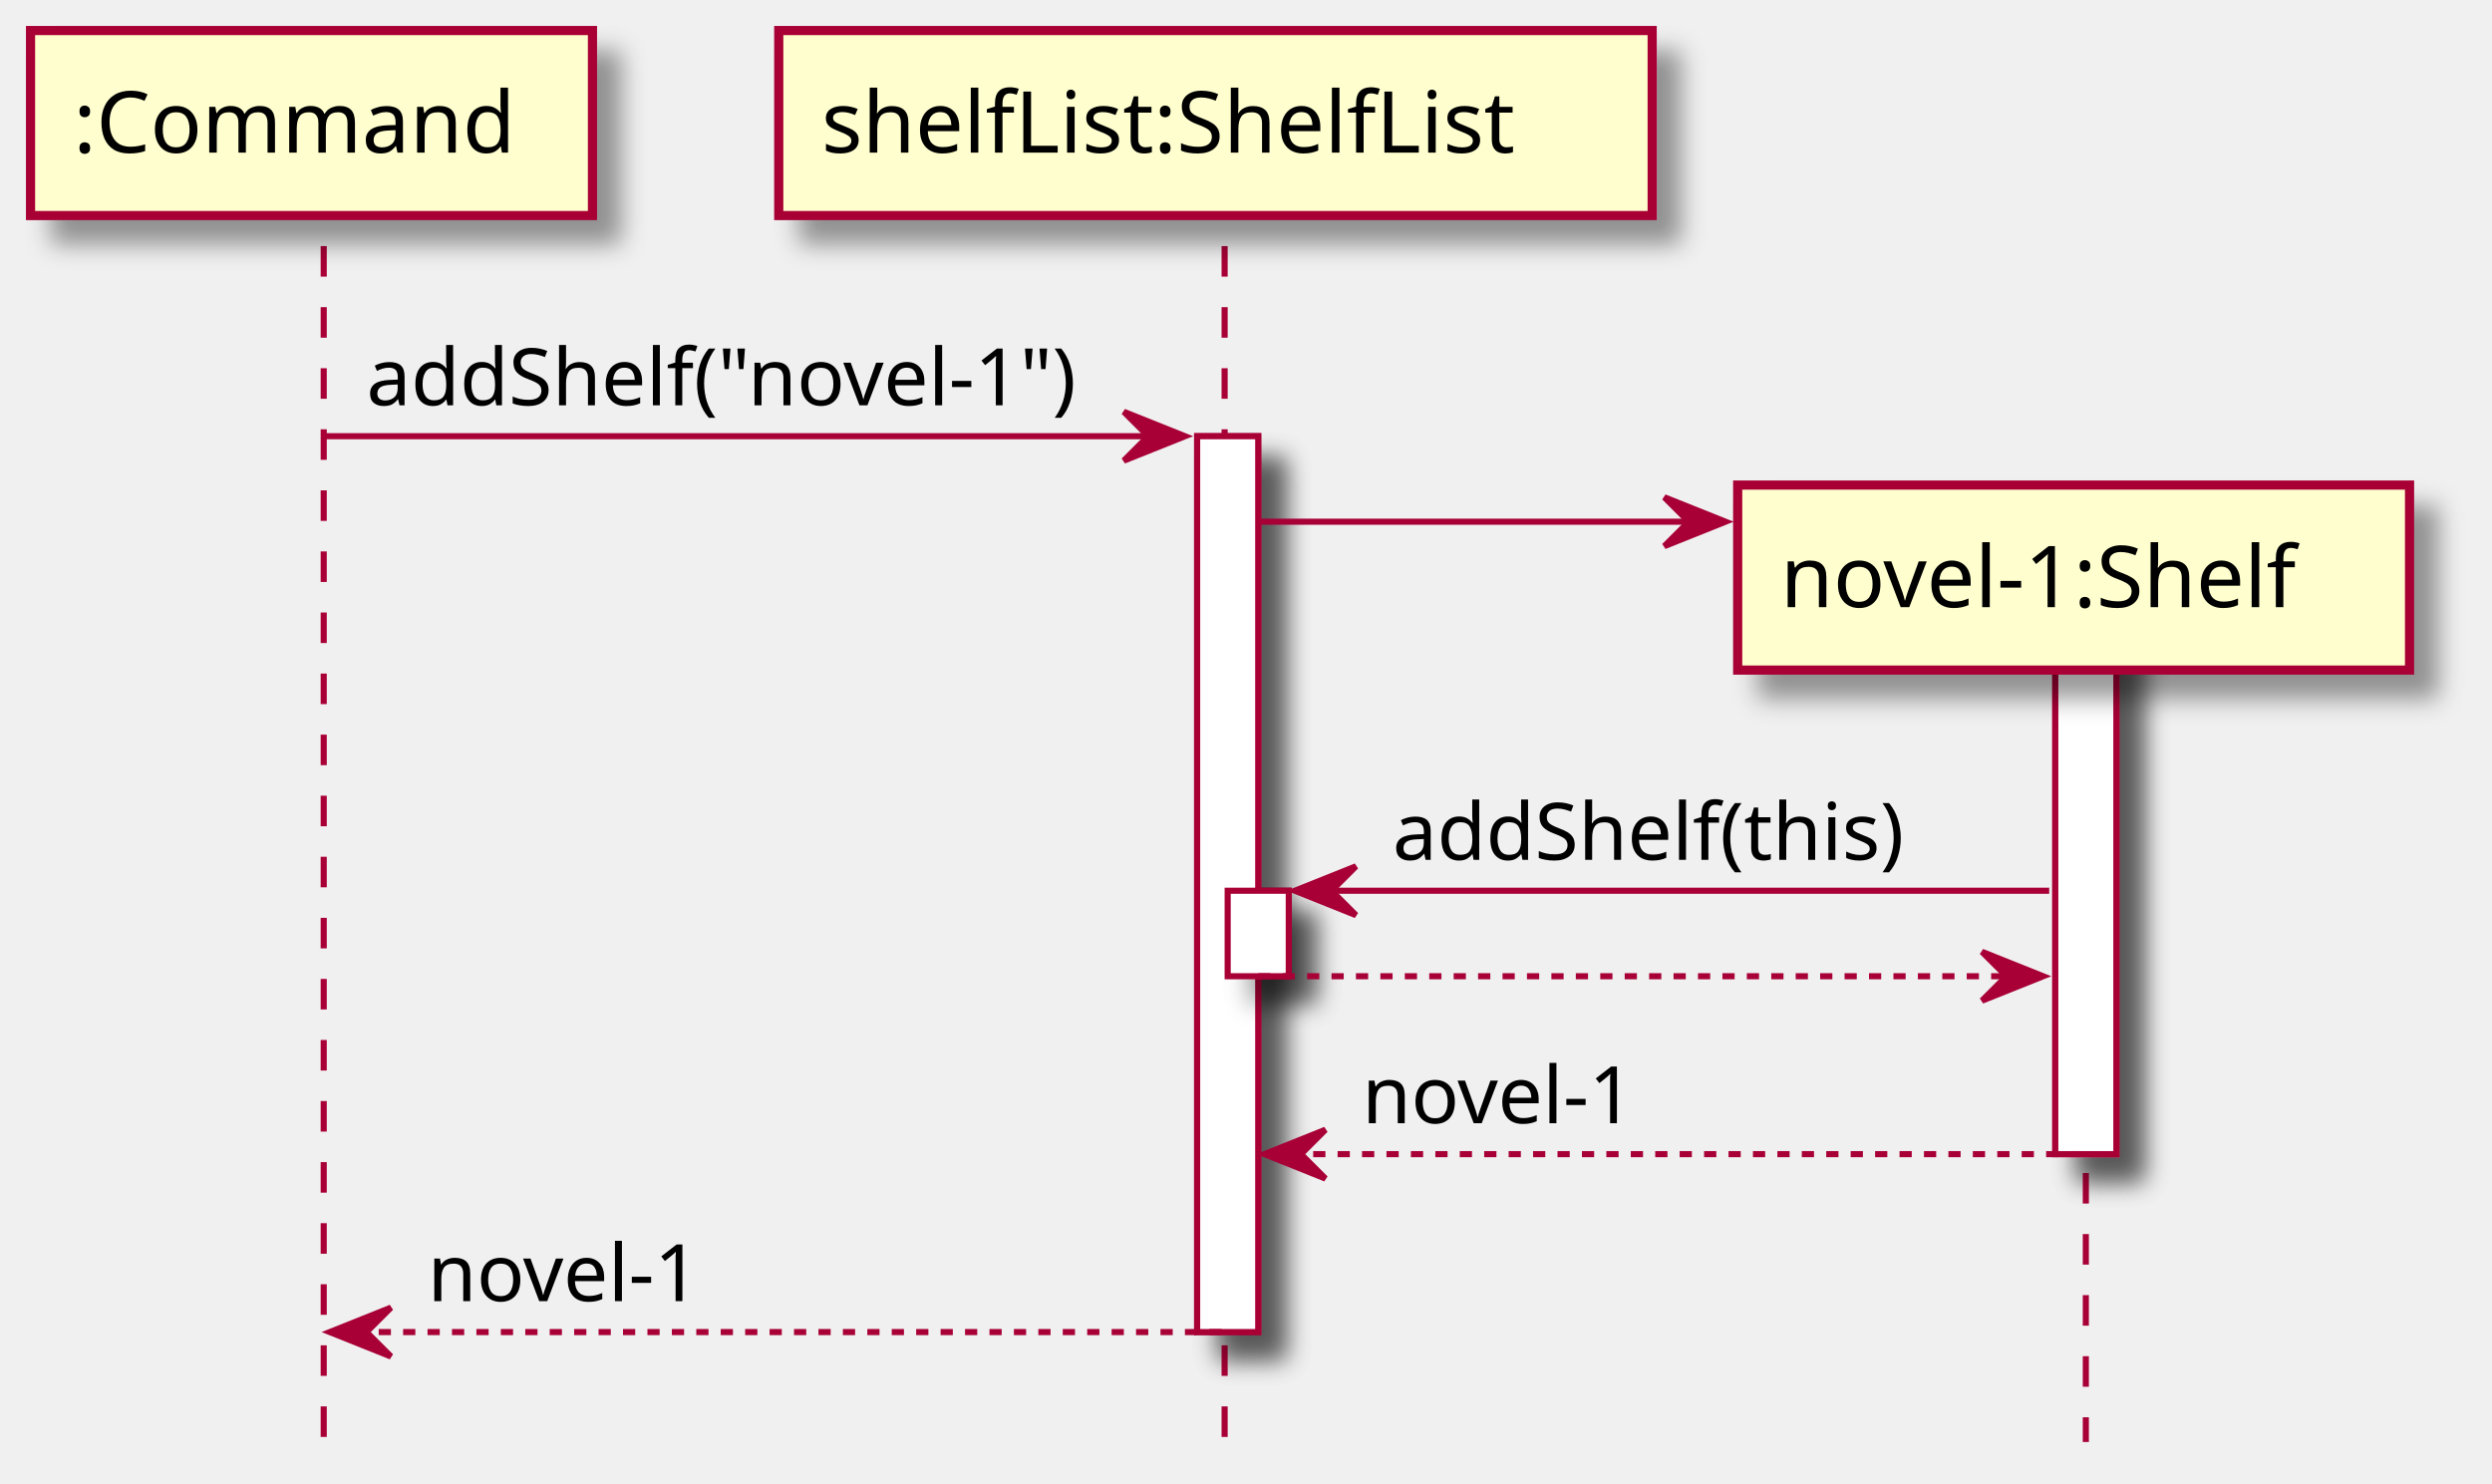
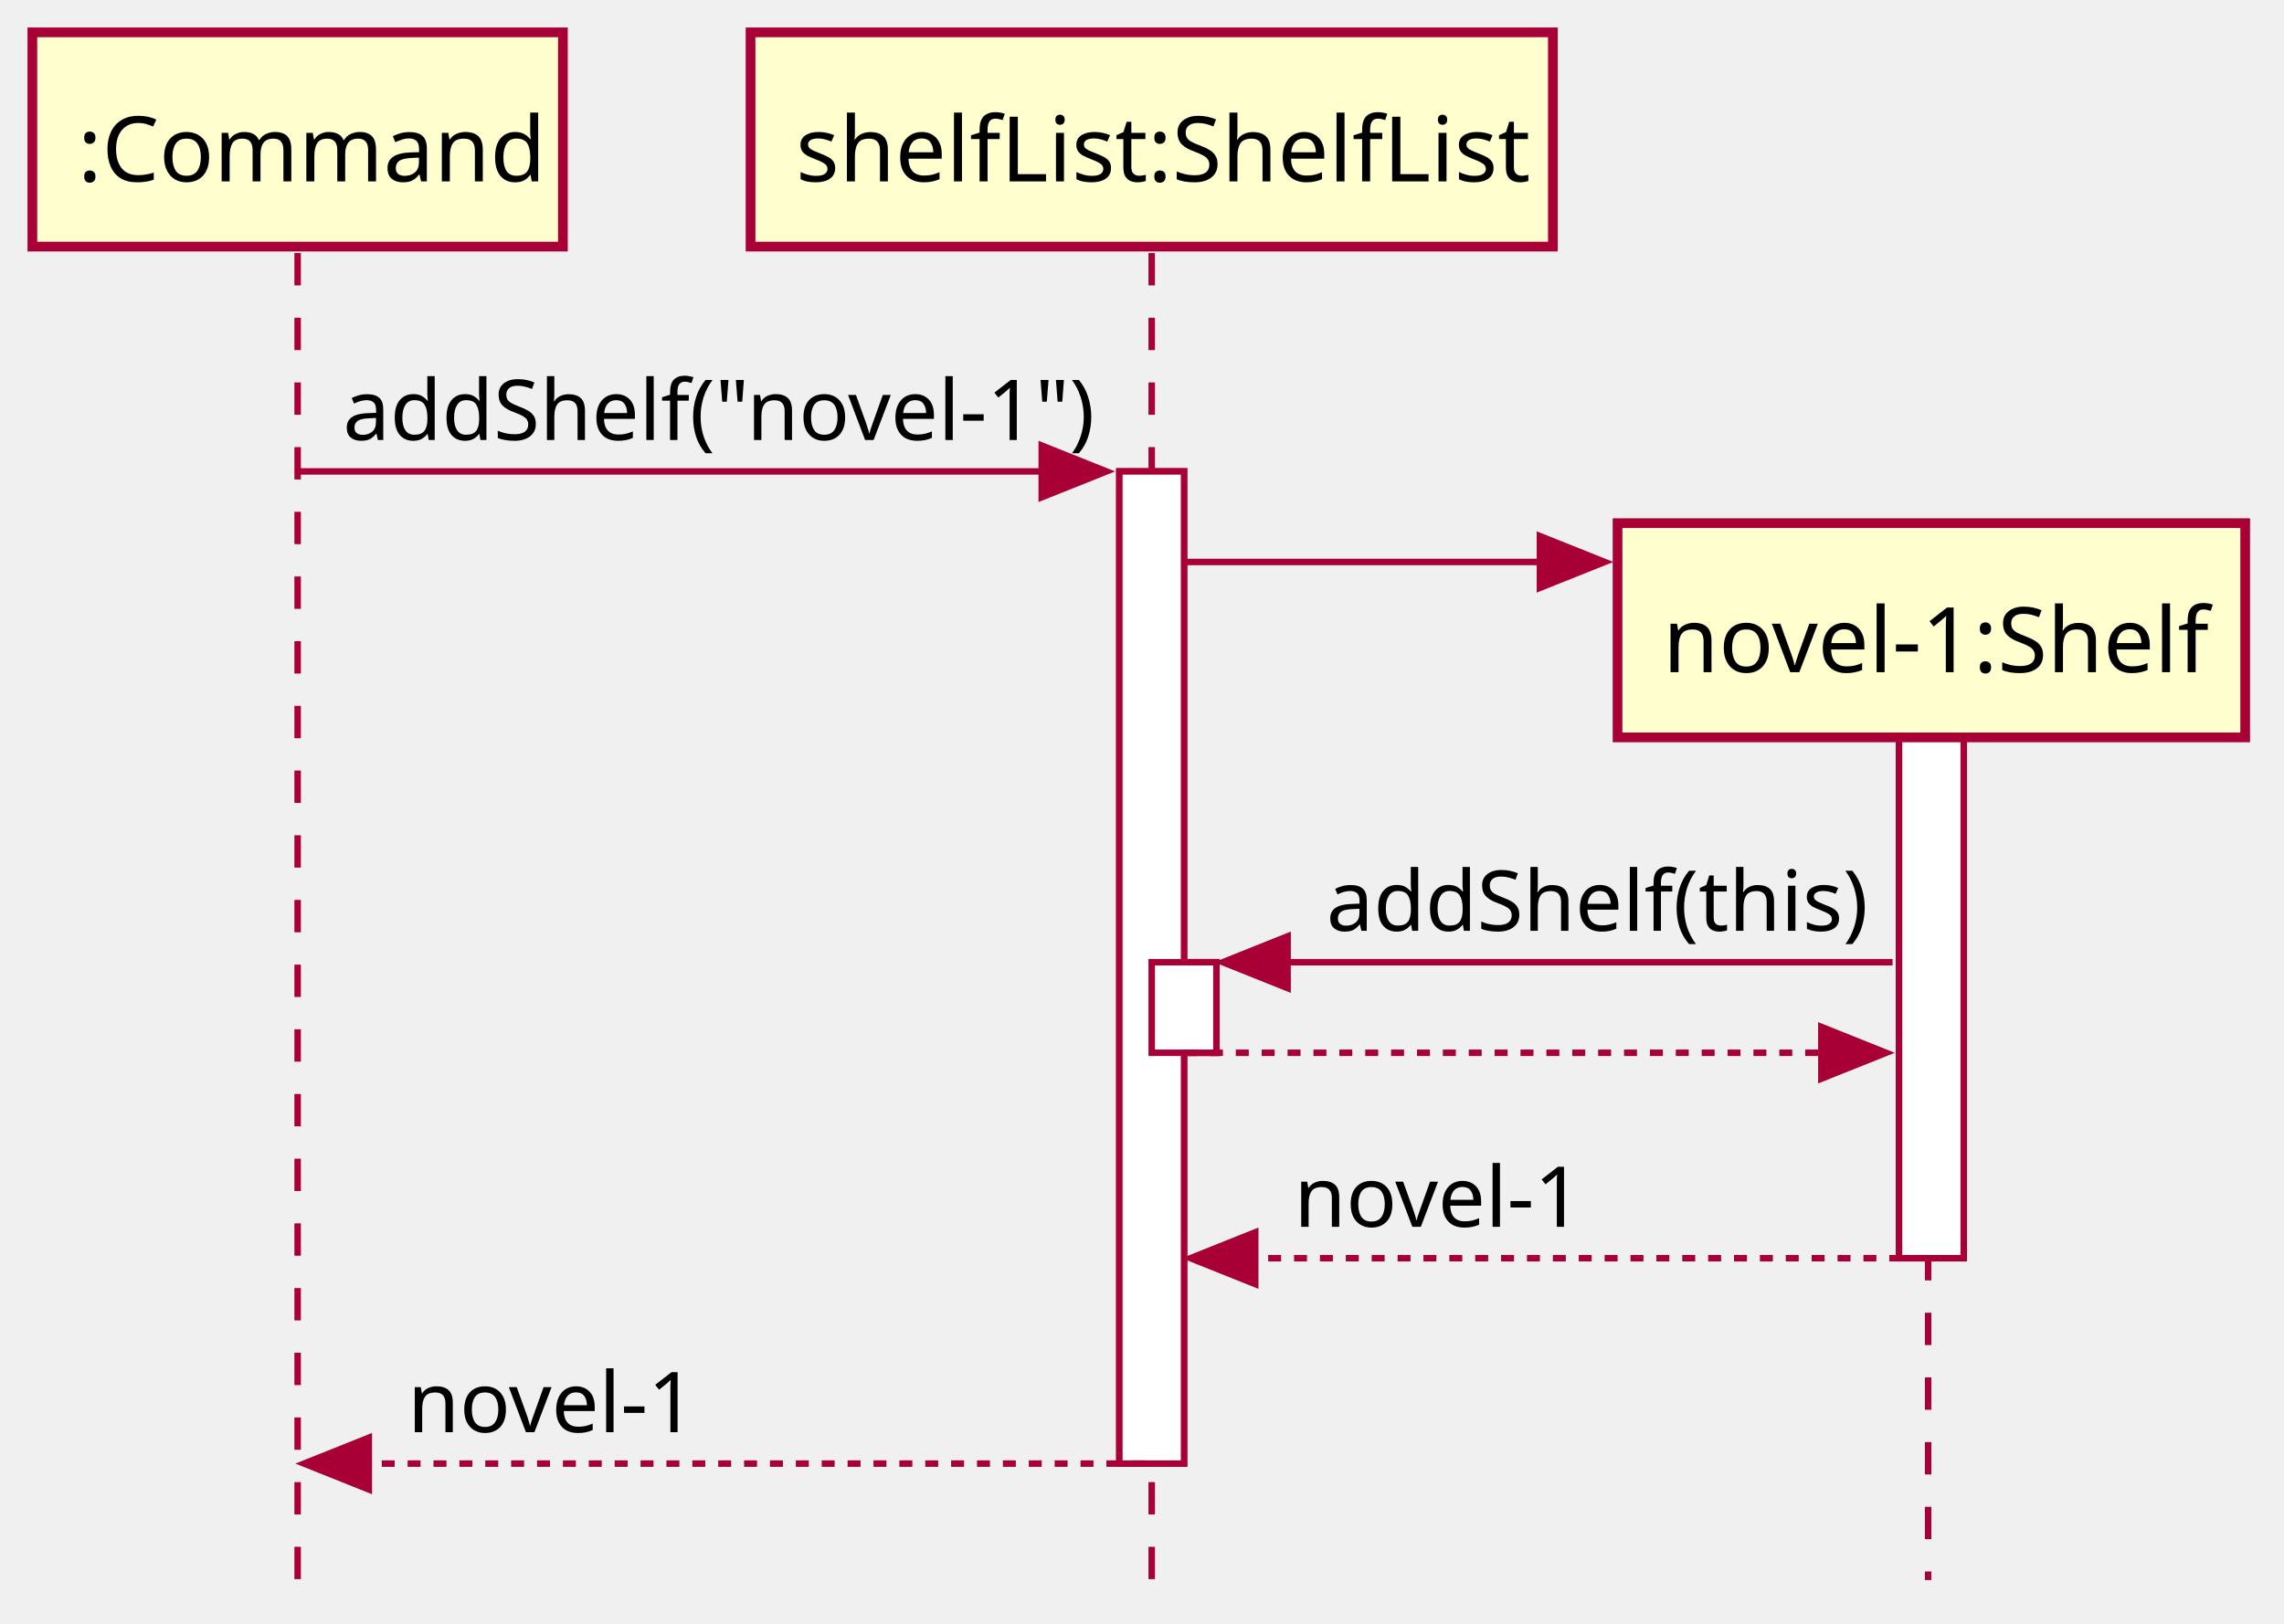
- <svg xmlns="http://www.w3.org/2000/svg" contentScriptType="application/ecmascript" contentStyleType="text/css" height="243px" preserveAspectRatio="none" style="width:408px;height:243px;background:#FFFFFF;" version="1.1" viewBox="0 0 408 243" width="408px" zoomAndPan="magnify">
-   <defs>
-     <filter height="300%" id="f16bkwe2gss92y" width="300%" x="-1" y="-1">
-       <feGaussianBlur result="blurOut" stdDeviation="2.0" />
-       <feColorMatrix in="blurOut" result="blurOut2" type="matrix" values="0 0 0 0 0 0 0 0 0 0 0 0 0 0 0 0 0 0 .4 0" />
-       <feOffset dx="4.0" dy="4.0" in="blurOut2" result="blurOut3" />
-       <feBlend in="SourceGraphic" in2="blurOut3" mode="normal" />
-     </filter>
-   </defs>
+ <svg xmlns="http://www.w3.org/2000/svg" contentScriptType="application/ecmascript" contentStyleType="text/css" height="251px" preserveAspectRatio="none" style="width:353px;height:251px;background:#FFFFFF;" version="1.1" viewBox="0 0 353 251" width="353px" zoomAndPan="magnify">
+   <defs />
  <g>
-     <rect fill="#FFFFFF" filter="url(#f16bkwe2gss92y)" height="146.695" style="stroke:#A80036;stroke-width:1.0;" width="10" x="196" y="71.43" />
-     <rect fill="#FFFFFF" filter="url(#f16bkwe2gss92y)" height="14" style="stroke:#A80036;stroke-width:1.0;" width="10" x="201" y="145.859" />
-     <rect fill="#FFFFFF" filter="url(#f16bkwe2gss92y)" height="93.562" style="stroke:#A80036;stroke-width:1.0;" width="10" x="336.5" y="95.43" />
-     <line style="stroke:#A80036;stroke-width:1.0;stroke-dasharray:5.0,5.0;" x1="53" x2="53" y1="40.297" y2="236.125" />
-     <line style="stroke:#A80036;stroke-width:1.0;stroke-dasharray:5.0,5.0;" x1="200.5" x2="200.5" y1="40.297" y2="236.125" />
-     <line style="stroke:#A80036;stroke-width:1.0;stroke-dasharray:5.0,5.0;" x1="341.5" x2="341.5" y1="112.078" y2="236.125" />
-     <rect fill="#FEFECE" filter="url(#f16bkwe2gss92y)" height="30.297" style="stroke:#A80036;stroke-width:1.5;" width="92" x="5" y="5" />
-     <text fill="#000000" font-family="sans-serif" font-size="14" lengthAdjust="spacing" textLength="78" x="12" y="24.995">:Command</text>
-     <rect fill="#FEFECE" filter="url(#f16bkwe2gss92y)" height="30.297" style="stroke:#A80036;stroke-width:1.5;" width="143" x="127.5" y="5" />
-     <text fill="#000000" font-family="sans-serif" font-size="14" lengthAdjust="spacing" textLength="129" x="134.5" y="24.995">shelfList:ShelfList</text>
-     <rect fill="#FFFFFF" filter="url(#f16bkwe2gss92y)" height="146.695" style="stroke:#A80036;stroke-width:1.0;" width="10" x="196" y="71.43" />
-     <rect fill="#FFFFFF" filter="url(#f16bkwe2gss92y)" height="14" style="stroke:#A80036;stroke-width:1.0;" width="10" x="201" y="145.859" />
-     <rect fill="#FFFFFF" filter="url(#f16bkwe2gss92y)" height="93.562" style="stroke:#A80036;stroke-width:1.0;" width="10" x="336.5" y="95.43" />
-     <polygon fill="#A80036" points="184,67.43,194,71.43,184,75.43,188,71.43" style="stroke:#A80036;stroke-width:1.0;" />
-     <line style="stroke:#A80036;stroke-width:1.0;" x1="53" x2="190" y1="71.43" y2="71.43" />
-     <text fill="#000000" font-family="sans-serif" font-size="13" lengthAdjust="spacing" textLength="124" x="60" y="66.364">addShelf("novel-1")</text>
-     <polygon fill="#A80036" points="272.5,81.43,282.5,85.43,272.5,89.43,276.5,85.43" style="stroke:#A80036;stroke-width:1.0;" />
-     <line style="stroke:#A80036;stroke-width:1.0;" x1="206" x2="278.5" y1="85.43" y2="85.43" />
-     <rect fill="#FEFECE" filter="url(#f16bkwe2gss92y)" height="30.297" style="stroke:#A80036;stroke-width:1.5;" width="110" x="284.5" y="79.43" />
-     <text fill="#000000" font-family="sans-serif" font-size="14" lengthAdjust="spacing" textLength="96" x="291.5" y="99.425">novel-1:Shelf</text>
-     <polygon fill="#A80036" points="222,141.859,212,145.859,222,149.859,218,145.859" style="stroke:#A80036;stroke-width:1.0;" />
-     <line style="stroke:#A80036;stroke-width:1.0;" x1="216" x2="335.5" y1="145.859" y2="145.859" />
-     <text fill="#000000" font-family="sans-serif" font-size="13" lengthAdjust="spacing" textLength="89" x="228" y="140.793">addShelf(this)</text>
-     <polygon fill="#A80036" points="324.5,155.859,334.5,159.859,324.5,163.859,328.5,159.859" style="stroke:#A80036;stroke-width:1.0;" />
-     <line style="stroke:#A80036;stroke-width:1.0;stroke-dasharray:2.0,2.0;" x1="206" x2="330.5" y1="159.859" y2="159.859" />
-     <polygon fill="#A80036" points="217,184.992,207,188.992,217,192.992,213,188.992" style="stroke:#A80036;stroke-width:1.0;" />
-     <line style="stroke:#A80036;stroke-width:1.0;stroke-dasharray:2.0,2.0;" x1="211" x2="340.5" y1="188.992" y2="188.992" />
-     <text fill="#000000" font-family="sans-serif" font-size="13" lengthAdjust="spacing" textLength="48" x="223" y="183.926">novel-1</text>
-     <polygon fill="#A80036" points="64,214.125,54,218.125,64,222.125,60,218.125" style="stroke:#A80036;stroke-width:1.0;" />
-     <line style="stroke:#A80036;stroke-width:1.0;stroke-dasharray:2.0,2.0;" x1="58" x2="200" y1="218.125" y2="218.125" />
-     <text fill="#000000" font-family="sans-serif" font-size="13" lengthAdjust="spacing" textLength="48" x="70" y="213.059">novel-1</text>
+     <rect fill="#FFFFFF" height="153.383" style="stroke:#A80036;stroke-width:1.0;" width="10" x="173" y="72.874" />
+     <rect fill="#FFFFFF" height="14" style="stroke:#A80036;stroke-width:1.0;" width="10" x="178" y="148.749" />
+     <rect fill="#FFFFFF" height="97.629" style="stroke:#A80036;stroke-width:1.0;" width="10" x="293.5" y="96.874" />
+     <line style="stroke:#A80036;stroke-width:1.0;stroke-dasharray:5.0,5.0;" x1="46" x2="46" y1="39.12" y2="244.258" />
+     <line style="stroke:#A80036;stroke-width:1.0;stroke-dasharray:5.0,5.0;" x1="178" x2="178" y1="39.12" y2="244.258" />
+     <line style="stroke:#A80036;stroke-width:1.0;stroke-dasharray:5.0,5.0;" x1="298" x2="298" y1="112.935" y2="244.258" />
+     <rect fill="#FEFECE" height="33.12" style="stroke:#A80036;stroke-width:1.5;" width="82" x="5" y="5" />
+     <text fill="#000000" font-family="sans-serif" font-size="14" lengthAdjust="spacing" textLength="68" x="12" y="28.044">:Command</text>
+     <rect fill="#FEFECE" height="33.12" style="stroke:#A80036;stroke-width:1.5;" width="124" x="116" y="5" />
+     <text fill="#000000" font-family="sans-serif" font-size="14" lengthAdjust="spacing" textLength="110" x="123" y="28.044">shelfList:ShelfList</text>
+     <rect fill="#FFFFFF" height="153.383" style="stroke:#A80036;stroke-width:1.0;" width="10" x="173" y="72.874" />
+     <rect fill="#FFFFFF" height="14" style="stroke:#A80036;stroke-width:1.0;" width="10" x="178" y="148.749" />
+     <rect fill="#FFFFFF" height="97.629" style="stroke:#A80036;stroke-width:1.0;" width="10" x="293.5" y="96.874" />
+     <polygon fill="#A80036" points="161,68.874,171,72.874,161,76.874" style="stroke:#A80036;stroke-width:1.0;" />
+     <line style="stroke:#A80036;stroke-width:1.0;" x1="46" x2="167" y1="72.874" y2="72.874" />
+     <text fill="#000000" font-family="sans-serif" font-size="13" lengthAdjust="spacing" textLength="108" x="53" y="68.018">addShelf("novel-1")</text>
+     <polygon fill="#A80036" points="238,82.874,248,86.874,238,90.874" style="stroke:#A80036;stroke-width:1.0;" />
+     <line style="stroke:#A80036;stroke-width:1.0;" x1="183" x2="244" y1="86.874" y2="86.874" />
+     <rect fill="#FEFECE" height="33.12" style="stroke:#A80036;stroke-width:1.5;" width="97" x="250" y="80.874" />
+     <text fill="#000000" font-family="sans-serif" font-size="14" lengthAdjust="spacing" textLength="83" x="257" y="103.918">novel-1:Shelf</text>
+     <polygon fill="#A80036" points="199,144.749,189,148.749,199,152.749" style="stroke:#A80036;stroke-width:1.0;" />
+     <line style="stroke:#A80036;stroke-width:1.0;" x1="193" x2="292.5" y1="148.749" y2="148.749" />
+     <text fill="#000000" font-family="sans-serif" font-size="13" lengthAdjust="spacing" textLength="79" x="205" y="143.893">addShelf(this)</text>
+     <polygon fill="#A80036" points="281.5,158.749,291.5,162.749,281.5,166.749" style="stroke:#A80036;stroke-width:1.0;" />
+     <line style="stroke:#A80036;stroke-width:1.0;stroke-dasharray:2.0,2.0;" x1="183" x2="287.5" y1="162.749" y2="162.749" />
+     <polygon fill="#A80036" points="194,190.503,184,194.503,194,198.503" style="stroke:#A80036;stroke-width:1.0;" />
+     <line style="stroke:#A80036;stroke-width:1.0;stroke-dasharray:2.0,2.0;" x1="188" x2="297.5" y1="194.503" y2="194.503" />
+     <text fill="#000000" font-family="sans-serif" font-size="13" lengthAdjust="spacing" textLength="40" x="200" y="189.647">novel-1</text>
+     <polygon fill="#A80036" points="57,222.258,47,226.258,57,230.258" style="stroke:#A80036;stroke-width:1.0;" />
+     <line style="stroke:#A80036;stroke-width:1.0;stroke-dasharray:2.0,2.0;" x1="51" x2="177" y1="226.258" y2="226.258" />
+     <text fill="#000000" font-family="sans-serif" font-size="13" lengthAdjust="spacing" textLength="40" x="63" y="221.401">novel-1</text>
  </g>
</svg>
